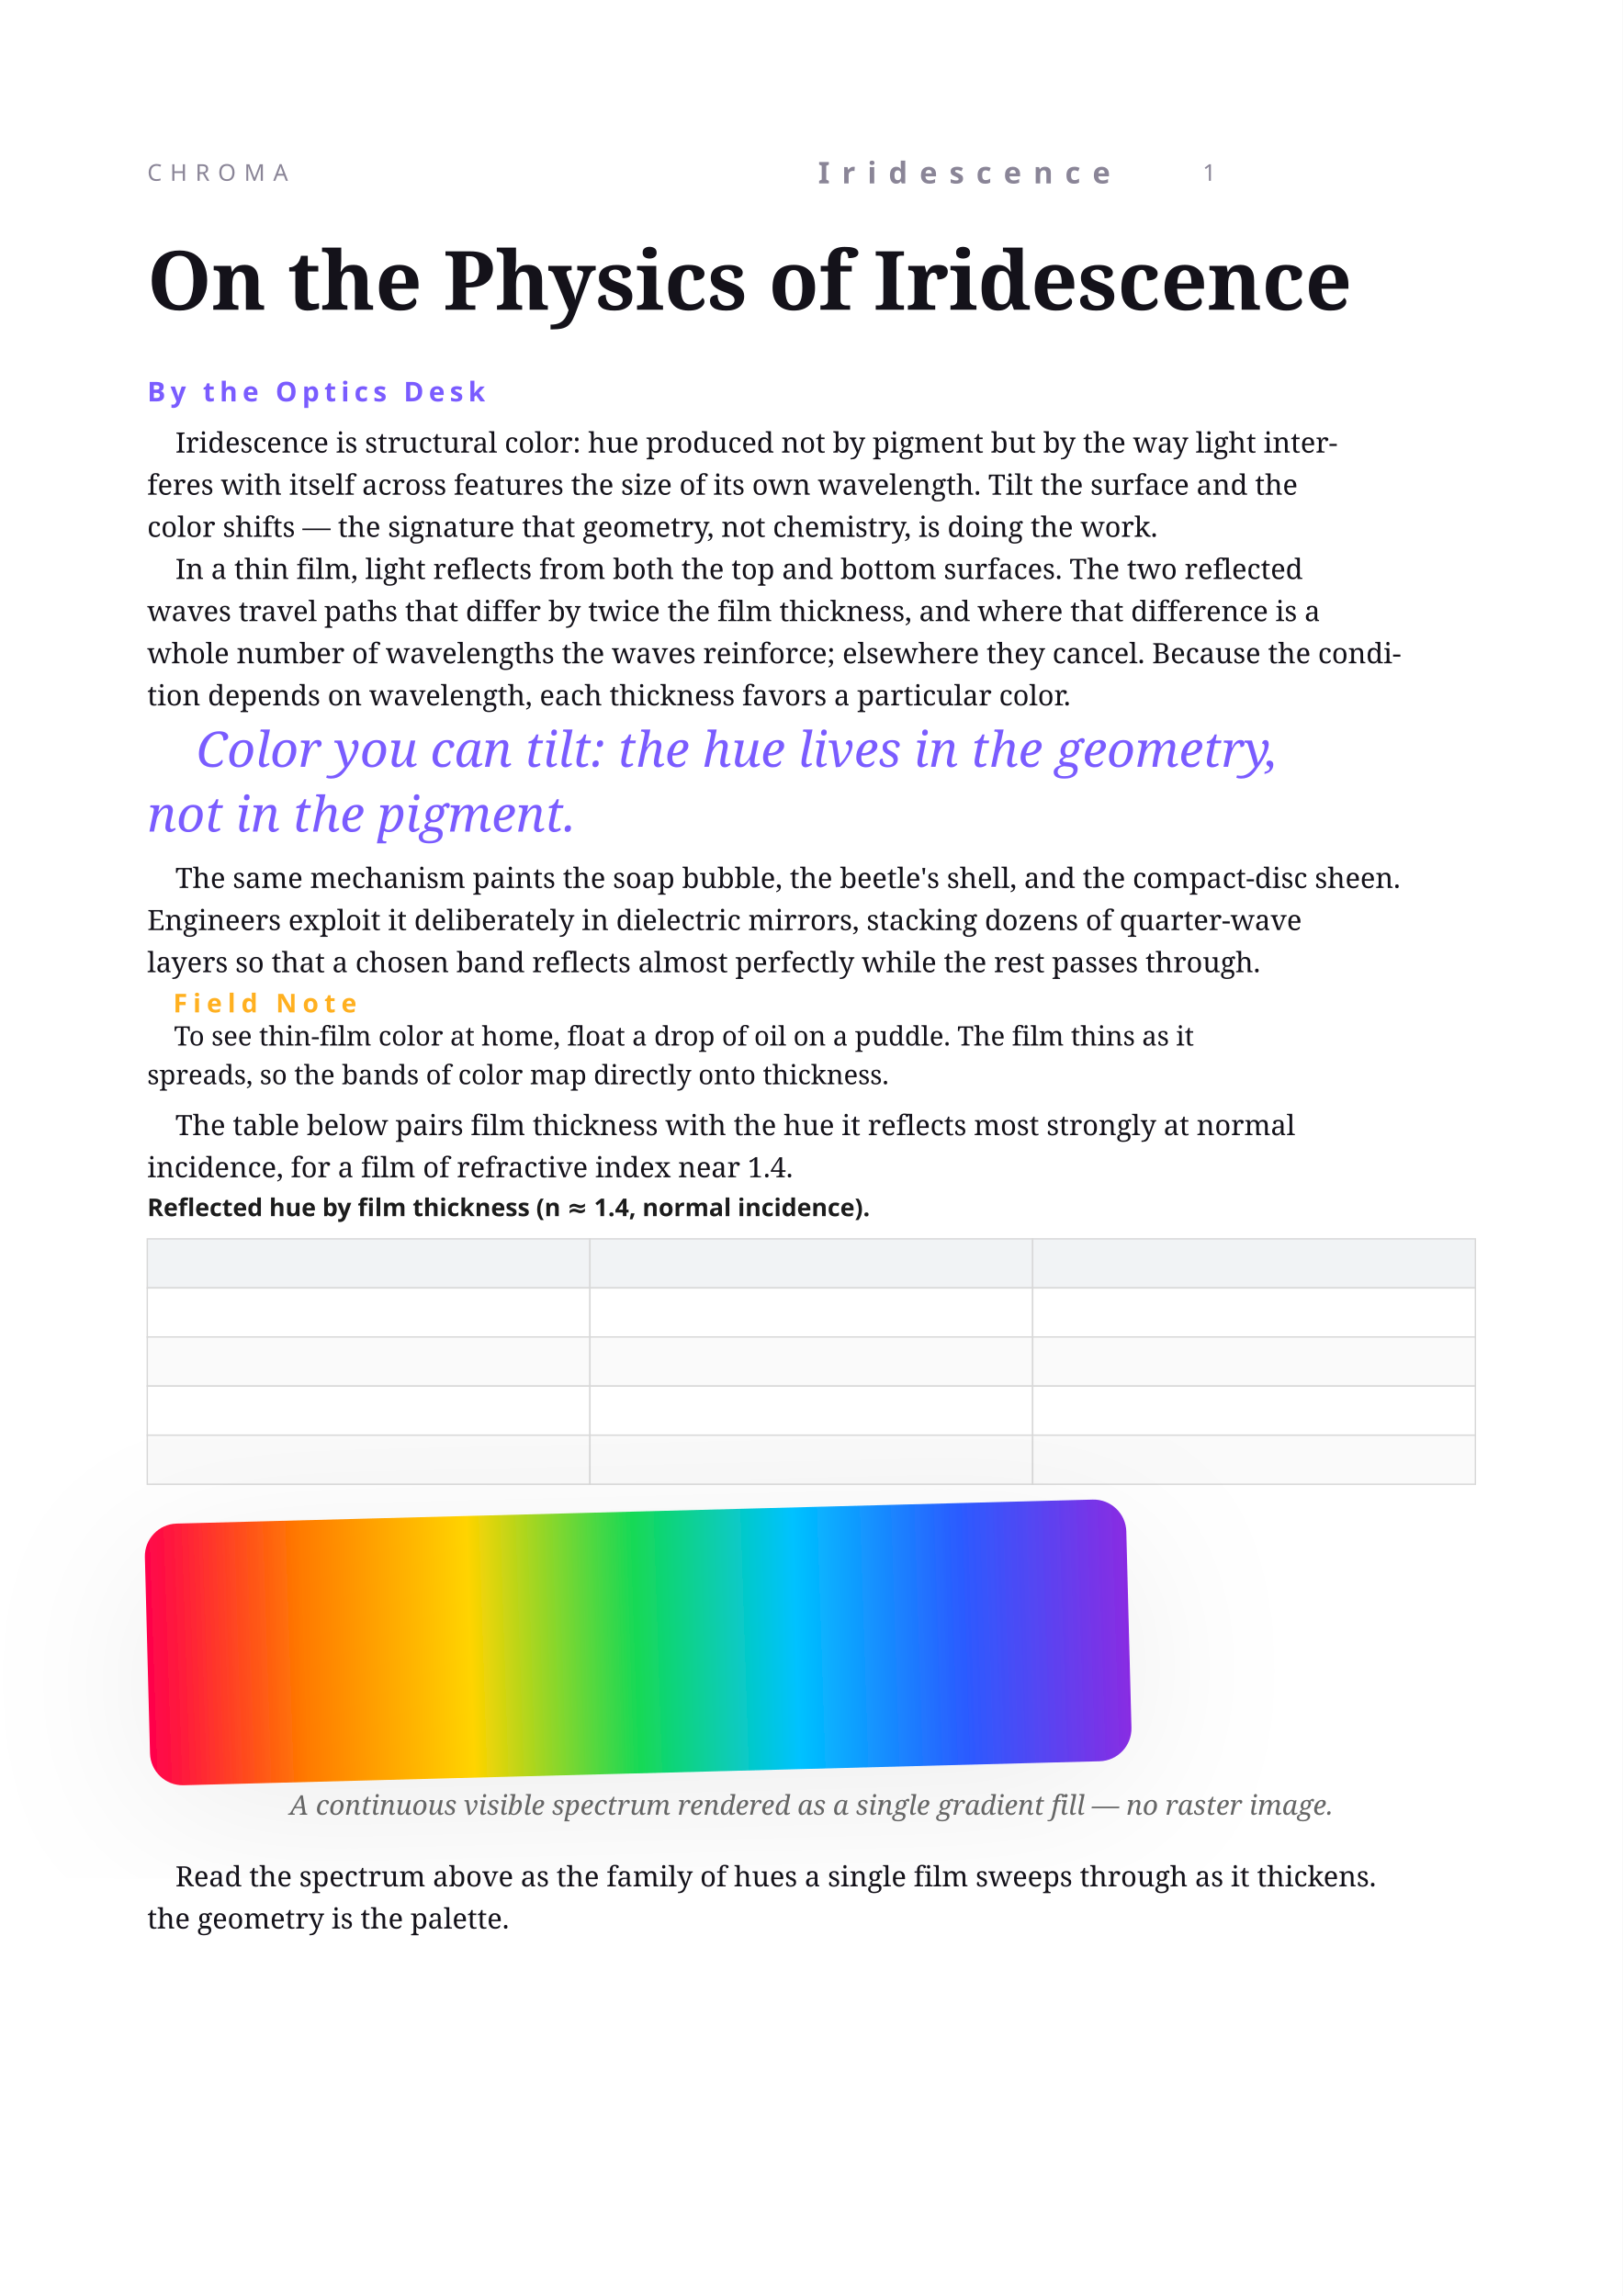
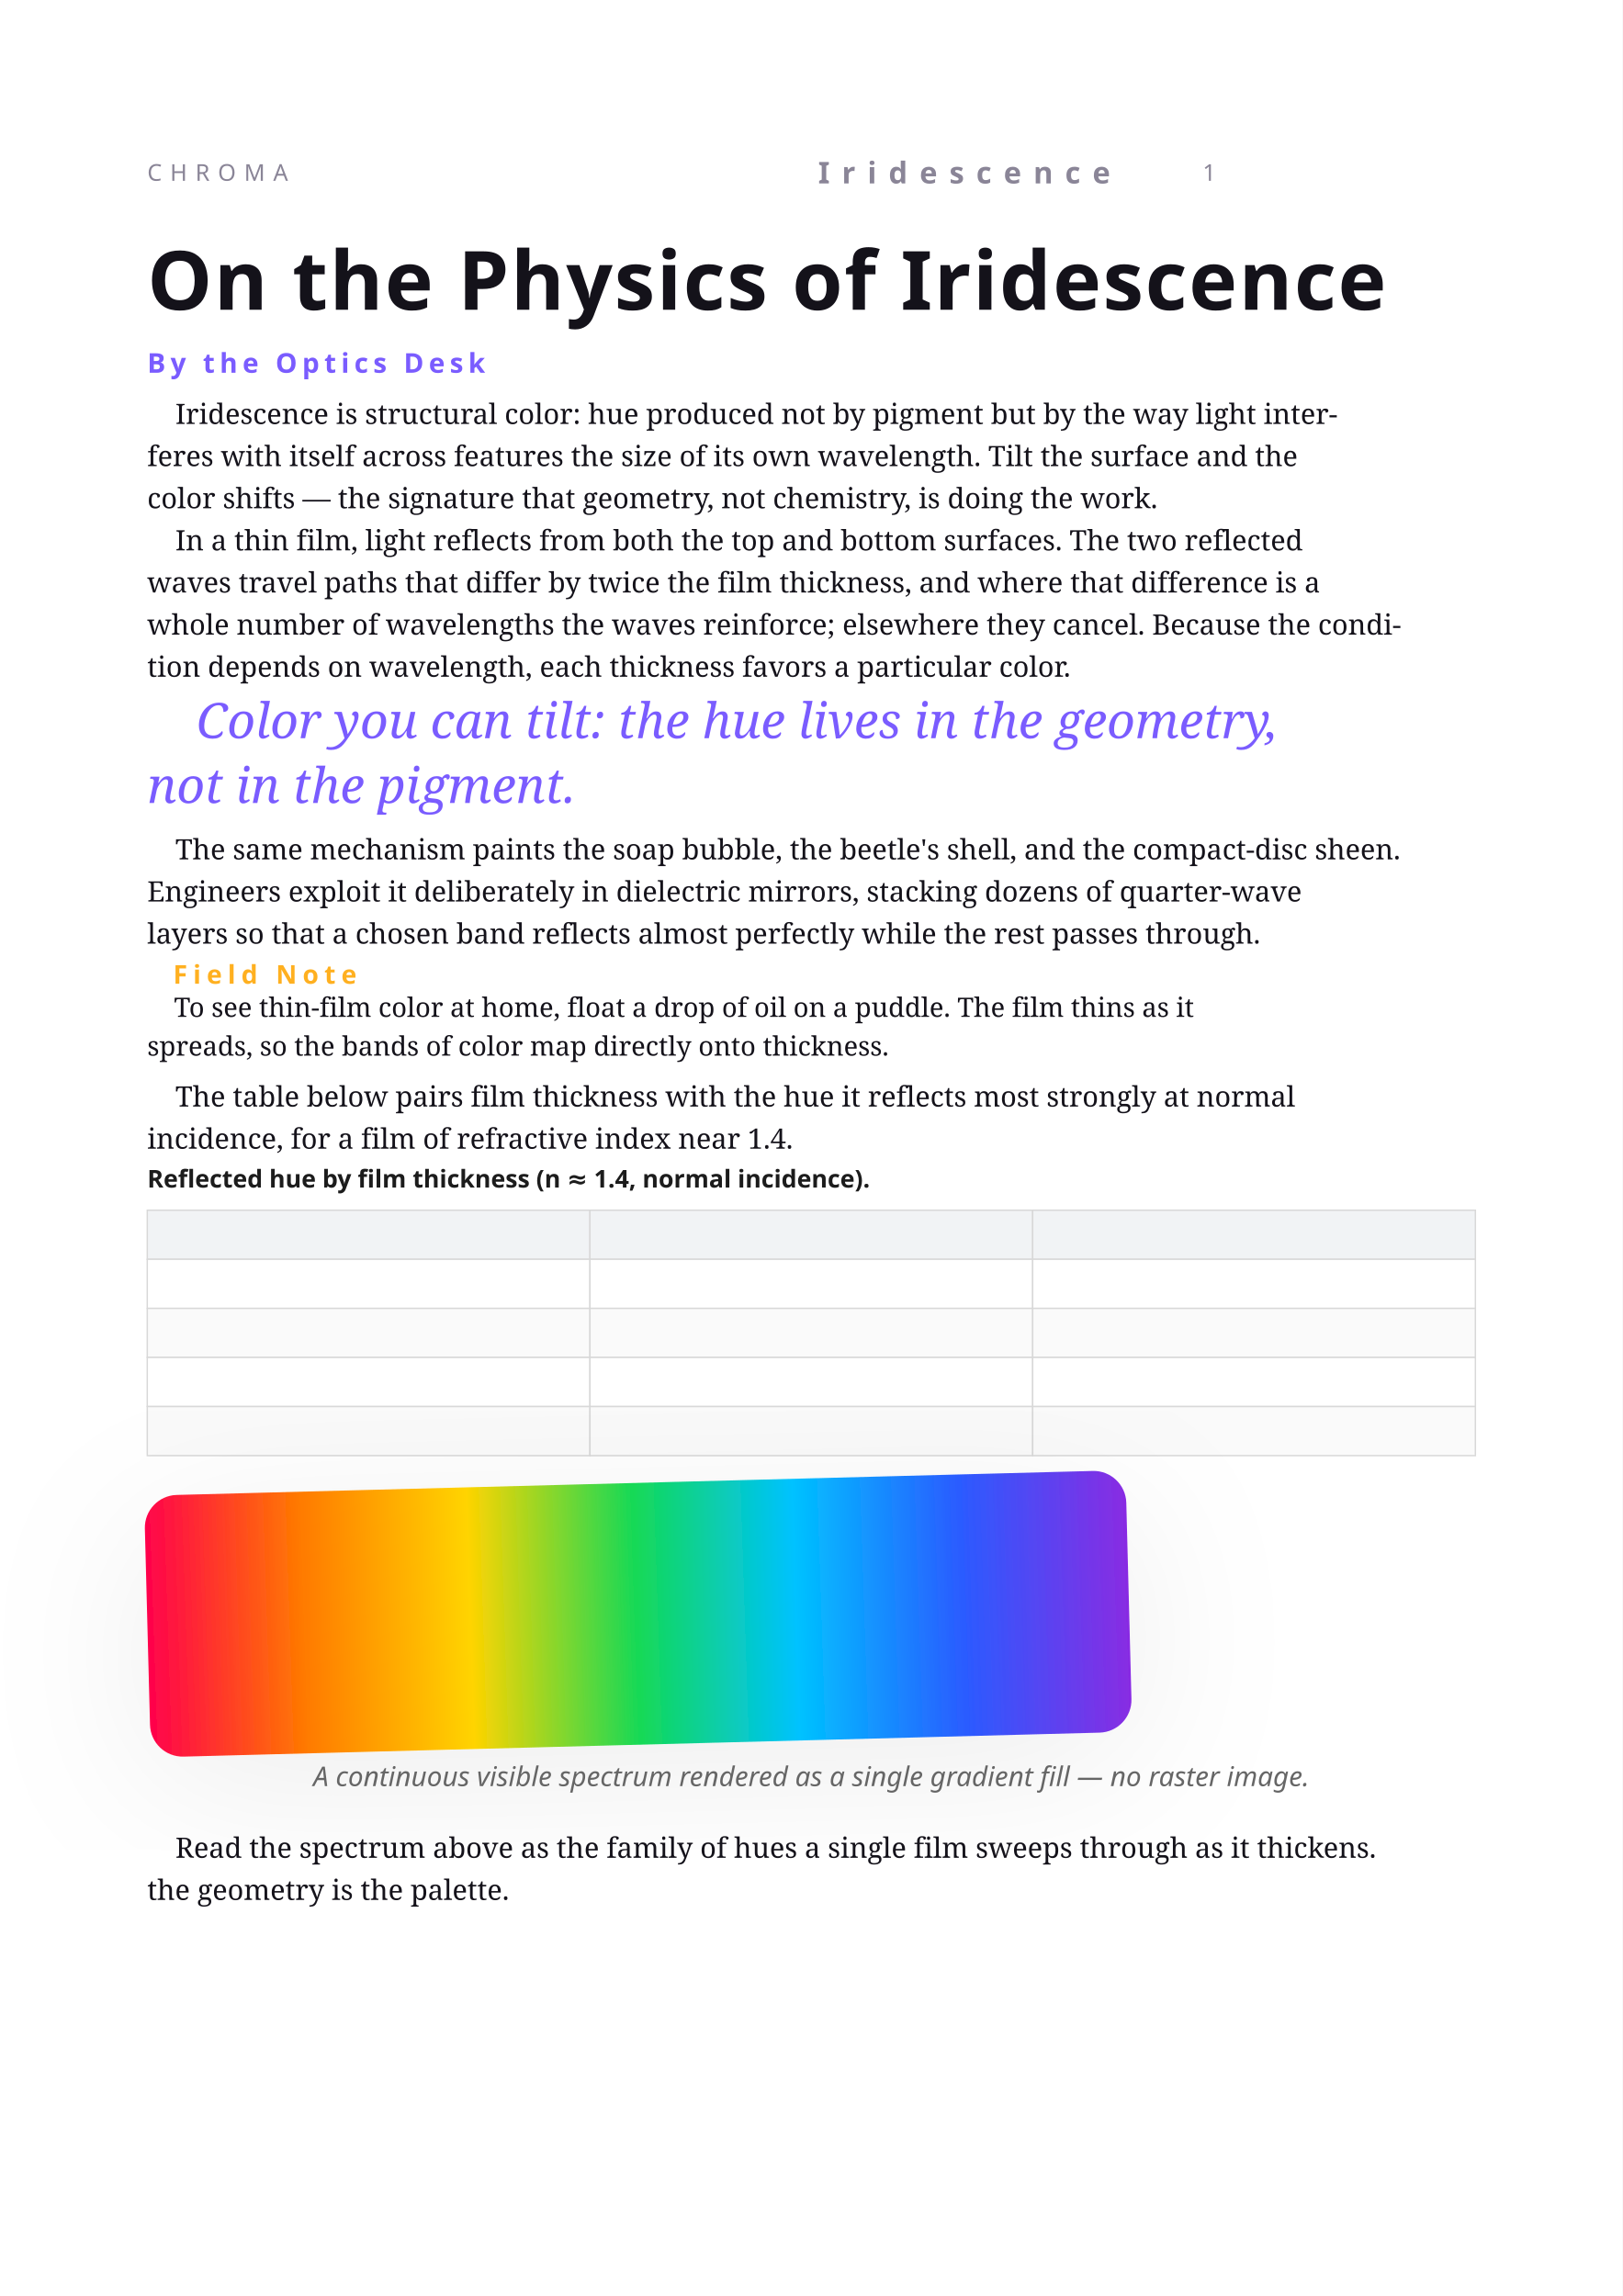
<svg xmlns="http://www.w3.org/2000/svg" width="595" height="842" viewBox="0 0 595 842">
  <rect width="100%" height="100%" fill="white" />
  <defs>
    <linearGradient id="g8" x1="0%" y1="50%" x2="100%" y2="50%">
      <stop offset="0%" stop-color="#ff004d" />
      <stop offset="16%" stop-color="#ff7a00" />
      <stop offset="33%" stop-color="#ffd400" />
      <stop offset="50%" stop-color="#14d957" />
      <stop offset="66%" stop-color="#00c2ff" />
      <stop offset="83%" stop-color="#2b5bff" />
      <stop offset="100%" stop-color="#8a2be2" />
    </linearGradient>
    <filter id="fx1" x="-20%" y="-20%" width="140%" height="140%">
      <feGaussianBlur in="SourceAlpha" stdDeviation="30" />
      <feOffset dx="0" dy="12" result="off" />
      <feFlood flood-color="rgba(20,18,26,0.28)" flood-opacity="0.25" />
      <feComposite in2="off" operator="in" result="shadow" />
      <feMerge>
        <feMergeNode in="shadow" />
        <feMergeNode in="SourceGraphic" />
      </feMerge>
    </filter>
  </defs>
-   <text x="54" y="113.6" text-anchor="start" style="font-family:serif;font-size:30px;fill:#14121a;font-weight:bold">On the Physics of Iridescence</text>
-   <text x="54" y="147.2" text-anchor="start" style="font-family:sans-serif;font-size:10px;fill:#7a5cff;font-weight:600;font-variant-caps:all-small-caps;letter-spacing:0.18em">By the Optics Desk</text>
-   <text x="64.3" y="165.976" text-anchor="start" textLength="476.7" lengthAdjust="spacing" style="font-family:serif;font-size:10.3px;fill:#14121a;hyphens:auto;hanging-punctuation:first">Iridescence is structural color: hue produced not by pigment but by the way light inter-</text>
-   <text x="54" y="181.426" text-anchor="start" textLength="487" lengthAdjust="spacing" style="font-family:serif;font-size:10.3px;fill:#14121a;hyphens:auto;hanging-punctuation:first">feres with itself across features the size of its own wavelength. Tilt the surface and the</text>
-   <text x="54" y="196.876" text-anchor="start" style="font-family:serif;font-size:10.3px;fill:#14121a;hyphens:auto;hanging-punctuation:first">color shifts — the signature that geometry, not chemistry, is doing the work.</text>
-   <text x="64.3" y="212.326" text-anchor="start" textLength="476.7" lengthAdjust="spacing" style="font-family:serif;font-size:10.3px;fill:#14121a;hyphens:auto;hanging-punctuation:first">In a thin film, light reflects from both the top and bottom surfaces. The two reflected</text>
-   <text x="54" y="227.776" text-anchor="start" textLength="487" lengthAdjust="spacing" style="font-family:serif;font-size:10.3px;fill:#14121a;hyphens:auto;hanging-punctuation:first">waves travel paths that differ by twice the film thickness, and where that difference is a</text>
-   <text x="54" y="243.226" text-anchor="start" textLength="487" lengthAdjust="spacing" style="font-family:serif;font-size:10.3px;fill:#14121a;hyphens:auto;hanging-punctuation:first">whole number of wavelengths the waves reinforce; elsewhere they cancel. Because the condi-</text>
-   <text x="54" y="258.676" text-anchor="start" style="font-family:serif;font-size:10.3px;fill:#14121a;hyphens:auto;hanging-punctuation:first">tion depends on wavelength, each thickness favors a particular color.</text>
-   <text x="72" y="281.21" text-anchor="start" style="font-family:serif;font-size:18px;fill:#7a5cff;font-weight:500;font-style:italic;hanging-punctuation:first">Color you can tilt: the hue lives in the geometry,</text>
-   <text x="54" y="304.97" text-anchor="start" style="font-family:serif;font-size:18px;fill:#7a5cff;font-weight:500;font-style:italic;hanging-punctuation:first">not in the pigment.</text>
-   <text x="64.3" y="325.646" text-anchor="start" textLength="476.7" lengthAdjust="spacing" style="font-family:serif;font-size:10.3px;fill:#14121a;hyphens:auto;hanging-punctuation:first">The same mechanism paints the soap bubble, the beetle's shell, and the compact-disc sheen.</text>
-   <text x="54" y="341.096" text-anchor="start" textLength="487" lengthAdjust="spacing" style="font-family:serif;font-size:10.3px;fill:#14121a;hyphens:auto;hanging-punctuation:first">Engineers exploit it deliberately in dielectric mirrors, stacking dozens of quarter-wave</text>
-   <text x="54" y="356.546" text-anchor="start" style="font-family:serif;font-size:10.3px;fill:#14121a;hyphens:auto;hanging-punctuation:first">layers so that a chosen band reflects almost perfectly while the rest passes through.</text>
-   <text x="63.5" y="371.26" text-anchor="start" style="font-family:sans-serif;font-size:9.5px;fill:#ffb020;font-weight:800;font-variant-caps:all-small-caps;letter-spacing:0.22em">Field Note</text>
-   <text x="63.8" y="383.411" text-anchor="start" style="font-family:serif;font-size:9.8px;fill:#14121a">To see thin-film color at home, float a drop of oil on a puddle. The film thins as it</text>
-   <text x="54" y="397.621" text-anchor="start" style="font-family:serif;font-size:9.8px;fill:#14121a">spreads, so the bands of color map directly onto thickness.</text>
-   <text x="64.3" y="416.291" text-anchor="start" textLength="476.7" lengthAdjust="spacing" style="font-family:serif;font-size:10.3px;fill:#14121a;hyphens:auto;hanging-punctuation:first">The table below pairs film thickness with the hue it reflects most strongly at normal</text>
-   <text x="54" y="431.741" text-anchor="start" style="font-family:serif;font-size:10.3px;fill:#14121a;hyphens:auto;hanging-punctuation:first">incidence, for a film of refractive index near 1.4.</text>
-   <text x="54" y="445.995" text-anchor="start" style="font-family:sans-serif;font-size:9px;fill:#1c1c1c;font-weight:bold">Reflected hue by film thickness (n ≈ 1.4, normal incidence).</text>
-   <rect x="54" y="454.315" width="162.333" height="18" fill="#f1f3f5" stroke="#d8d8d8" stroke-width="0.5" />
-   <rect x="216.333" y="454.315" width="162.333" height="18" fill="#f1f3f5" stroke="#d8d8d8" stroke-width="0.5" />
-   <rect x="378.667" y="454.315" width="162.333" height="18" fill="#f1f3f5" stroke="#d8d8d8" stroke-width="0.5" />
-   <rect x="54" y="472.315" width="162.333" height="18" fill="#ffffff" stroke="#d8d8d8" stroke-width="0.5" />
-   <rect x="216.333" y="472.315" width="162.333" height="18" fill="#ffffff" stroke="#d8d8d8" stroke-width="0.5" />
-   <rect x="378.667" y="472.315" width="162.333" height="18" fill="#ffffff" stroke="#d8d8d8" stroke-width="0.5" />
-   <rect x="54" y="490.315" width="162.333" height="18" fill="#fafafa" stroke="#d8d8d8" stroke-width="0.5" />
-   <rect x="216.333" y="490.315" width="162.333" height="18" fill="#fafafa" stroke="#d8d8d8" stroke-width="0.5" />
-   <rect x="378.667" y="490.315" width="162.333" height="18" fill="#fafafa" stroke="#d8d8d8" stroke-width="0.5" />
-   <rect x="54" y="508.315" width="162.333" height="18" fill="#ffffff" stroke="#d8d8d8" stroke-width="0.5" />
-   <rect x="216.333" y="508.315" width="162.333" height="18" fill="#ffffff" stroke="#d8d8d8" stroke-width="0.5" />
-   <rect x="378.667" y="508.315" width="162.333" height="18" fill="#ffffff" stroke="#d8d8d8" stroke-width="0.5" />
-   <rect x="54" y="526.315" width="162.333" height="18" fill="#fafafa" stroke="#d8d8d8" stroke-width="0.5" />
-   <rect x="216.333" y="526.315" width="162.333" height="18" fill="#fafafa" stroke="#d8d8d8" stroke-width="0.5" />
-   <rect x="378.667" y="526.315" width="162.333" height="18" fill="#fafafa" stroke="#d8d8d8" stroke-width="0.5" />
-   <g transform="translate(54,554.315)">
+   <text x="54" y="113.6" text-anchor="start" style="font-family:sans-serif;font-size:30px;fill:#14121a;font-weight:800;letter-spacing:0.02em;text-transform:uppercase">On the Physics of Iridescence</text>
+   <text x="54" y="136.7" text-anchor="start" style="font-family:sans-serif;font-size:10px;fill:#7a5cff;font-weight:600;font-variant-caps:all-small-caps;letter-spacing:0.18em">By the Optics Desk</text>
+   <text x="64.3" y="155.476" text-anchor="start" textLength="476.7" lengthAdjust="spacing" style="font-family:serif;font-size:10.3px;fill:#14121a;hyphens:auto;hanging-punctuation:first">Iridescence is structural color: hue produced not by pigment but by the way light inter-</text>
+   <text x="54" y="170.926" text-anchor="start" textLength="487" lengthAdjust="spacing" style="font-family:serif;font-size:10.3px;fill:#14121a;hyphens:auto;hanging-punctuation:first">feres with itself across features the size of its own wavelength. Tilt the surface and the</text>
+   <text x="54" y="186.376" text-anchor="start" style="font-family:serif;font-size:10.3px;fill:#14121a;hyphens:auto;hanging-punctuation:first">color shifts — the signature that geometry, not chemistry, is doing the work.</text>
+   <text x="64.3" y="201.826" text-anchor="start" textLength="476.7" lengthAdjust="spacing" style="font-family:serif;font-size:10.3px;fill:#14121a;hyphens:auto;hanging-punctuation:first">In a thin film, light reflects from both the top and bottom surfaces. The two reflected</text>
+   <text x="54" y="217.276" text-anchor="start" textLength="487" lengthAdjust="spacing" style="font-family:serif;font-size:10.3px;fill:#14121a;hyphens:auto;hanging-punctuation:first">waves travel paths that differ by twice the film thickness, and where that difference is a</text>
+   <text x="54" y="232.726" text-anchor="start" textLength="487" lengthAdjust="spacing" style="font-family:serif;font-size:10.3px;fill:#14121a;hyphens:auto;hanging-punctuation:first">whole number of wavelengths the waves reinforce; elsewhere they cancel. Because the condi-</text>
+   <text x="54" y="248.176" text-anchor="start" style="font-family:serif;font-size:10.3px;fill:#14121a;hyphens:auto;hanging-punctuation:first">tion depends on wavelength, each thickness favors a particular color.</text>
+   <text x="72" y="270.71" text-anchor="start" style="font-family:serif;font-size:18px;fill:#7a5cff;font-weight:500;font-style:italic;hanging-punctuation:first">Color you can tilt: the hue lives in the geometry,</text>
+   <text x="54" y="294.47" text-anchor="start" style="font-family:serif;font-size:18px;fill:#7a5cff;font-weight:500;font-style:italic;hanging-punctuation:first">not in the pigment.</text>
+   <text x="64.3" y="315.146" text-anchor="start" textLength="476.7" lengthAdjust="spacing" style="font-family:serif;font-size:10.3px;fill:#14121a;hyphens:auto;hanging-punctuation:first">The same mechanism paints the soap bubble, the beetle's shell, and the compact-disc sheen.</text>
+   <text x="54" y="330.596" text-anchor="start" textLength="487" lengthAdjust="spacing" style="font-family:serif;font-size:10.3px;fill:#14121a;hyphens:auto;hanging-punctuation:first">Engineers exploit it deliberately in dielectric mirrors, stacking dozens of quarter-wave</text>
+   <text x="54" y="346.046" text-anchor="start" style="font-family:serif;font-size:10.3px;fill:#14121a;hyphens:auto;hanging-punctuation:first">layers so that a chosen band reflects almost perfectly while the rest passes through.</text>
+   <text x="63.5" y="360.76" text-anchor="start" style="font-family:sans-serif;font-size:9.5px;fill:#ffb020;font-weight:800;font-variant-caps:all-small-caps;letter-spacing:0.22em">Field Note</text>
+   <text x="63.8" y="372.911" text-anchor="start" style="font-family:serif;font-size:9.8px;fill:#14121a">To see thin-film color at home, float a drop of oil on a puddle. The film thins as it</text>
+   <text x="54" y="387.121" text-anchor="start" style="font-family:serif;font-size:9.8px;fill:#14121a">spreads, so the bands of color map directly onto thickness.</text>
+   <text x="64.3" y="405.791" text-anchor="start" textLength="476.7" lengthAdjust="spacing" style="font-family:serif;font-size:10.3px;fill:#14121a;hyphens:auto;hanging-punctuation:first">The table below pairs film thickness with the hue it reflects most strongly at normal</text>
+   <text x="54" y="421.241" text-anchor="start" style="font-family:serif;font-size:10.3px;fill:#14121a;hyphens:auto;hanging-punctuation:first">incidence, for a film of refractive index near 1.4.</text>
+   <text x="54" y="435.495" text-anchor="start" style="font-family:sans-serif;font-size:9px;fill:#1c1c1c;font-weight:bold">Reflected hue by film thickness (n ≈ 1.4, normal incidence).</text>
+   <rect x="54" y="443.815" width="162.333" height="18" fill="#f1f3f5" stroke="#d8d8d8" stroke-width="0.5" />
+   <rect x="216.333" y="443.815" width="162.333" height="18" fill="#f1f3f5" stroke="#d8d8d8" stroke-width="0.5" />
+   <rect x="378.667" y="443.815" width="162.333" height="18" fill="#f1f3f5" stroke="#d8d8d8" stroke-width="0.5" />
+   <rect x="54" y="461.815" width="162.333" height="18" fill="#ffffff" stroke="#d8d8d8" stroke-width="0.5" />
+   <rect x="216.333" y="461.815" width="162.333" height="18" fill="#ffffff" stroke="#d8d8d8" stroke-width="0.5" />
+   <rect x="378.667" y="461.815" width="162.333" height="18" fill="#ffffff" stroke="#d8d8d8" stroke-width="0.5" />
+   <rect x="54" y="479.815" width="162.333" height="18" fill="#fafafa" stroke="#d8d8d8" stroke-width="0.5" />
+   <rect x="216.333" y="479.815" width="162.333" height="18" fill="#fafafa" stroke="#d8d8d8" stroke-width="0.5" />
+   <rect x="378.667" y="479.815" width="162.333" height="18" fill="#fafafa" stroke="#d8d8d8" stroke-width="0.5" />
+   <rect x="54" y="497.815" width="162.333" height="18" fill="#ffffff" stroke="#d8d8d8" stroke-width="0.5" />
+   <rect x="216.333" y="497.815" width="162.333" height="18" fill="#ffffff" stroke="#d8d8d8" stroke-width="0.5" />
+   <rect x="378.667" y="497.815" width="162.333" height="18" fill="#ffffff" stroke="#d8d8d8" stroke-width="0.5" />
+   <rect x="54" y="515.815" width="162.333" height="18" fill="#fafafa" stroke="#d8d8d8" stroke-width="0.5" />
+   <rect x="216.333" y="515.815" width="162.333" height="18" fill="#fafafa" stroke="#d8d8d8" stroke-width="0.5" />
+   <rect x="378.667" y="515.815" width="162.333" height="18" fill="#fafafa" stroke="#d8d8d8" stroke-width="0.5" />
+   <g transform="translate(54,543.815)">
    <g transform="rotate(-1.5 180 48)">
      <g filter="url(#fx1)">
        <rect x="0" y="0" width="360" height="96" rx="12" fill="url(#g8)" />
      </g>
    </g>
  </g>
-   <text x="297.5" y="665.515" text-anchor="middle" style="font-family:serif;font-size:10px;fill:#666;font-style:italic">A continuous visible spectrum rendered as a single gradient fill — no raster image.</text>
-   <text x="64.3" y="691.791" text-anchor="start" textLength="476.7" lengthAdjust="spacing" style="font-family:serif;font-size:10.3px;fill:#14121a;hyphens:auto;hanging-punctuation:first">Read the spectrum above as the family of hues a single film sweeps through as it thickens.</text>
-   <text x="54" y="707.241" text-anchor="start" style="font-family:serif;font-size:10.3px;fill:#14121a;hyphens:auto;hanging-punctuation:first">the geometry is the palette.</text>
+   <text x="297.5" y="655.015" text-anchor="middle" style="font-family:sans-serif;font-size:10px;fill:#666;font-style:italic">A continuous visible spectrum rendered as a single gradient fill — no raster image.</text>
+   <text x="64.3" y="681.291" text-anchor="start" textLength="476.7" lengthAdjust="spacing" style="font-family:serif;font-size:10.3px;fill:#14121a;hyphens:auto;hanging-punctuation:first">Read the spectrum above as the family of hues a single film sweeps through as it thickens.</text>
+   <text x="54" y="696.741" text-anchor="start" style="font-family:serif;font-size:10.3px;fill:#14121a;hyphens:auto;hanging-punctuation:first">the geometry is the palette.</text>
  <text y="63" text-anchor="start" dominant-baseline="central" style="font-family:sans-serif;font-size:8.5px;fill:#8a8597;letter-spacing:0.35em;text-transform:uppercase">
    <tspan x="54">CHROMA</tspan>
  </text>
  <text y="63" text-anchor="start" dominant-baseline="central" style="font-family:sans-serif;font-size:11px;fill:#8a8597;font-weight:600;font-variant-caps:all-small-caps;letter-spacing:0.4em">
    <tspan x="300">Iridescence</tspan>
  </text>
  <text y="63" text-anchor="start" dominant-baseline="central" style="font-family:sans-serif;font-size:8.5px;fill:#8a8597;letter-spacing:0.35em;text-transform:uppercase">
    <tspan x="441">1</tspan>
  </text>
</svg>
